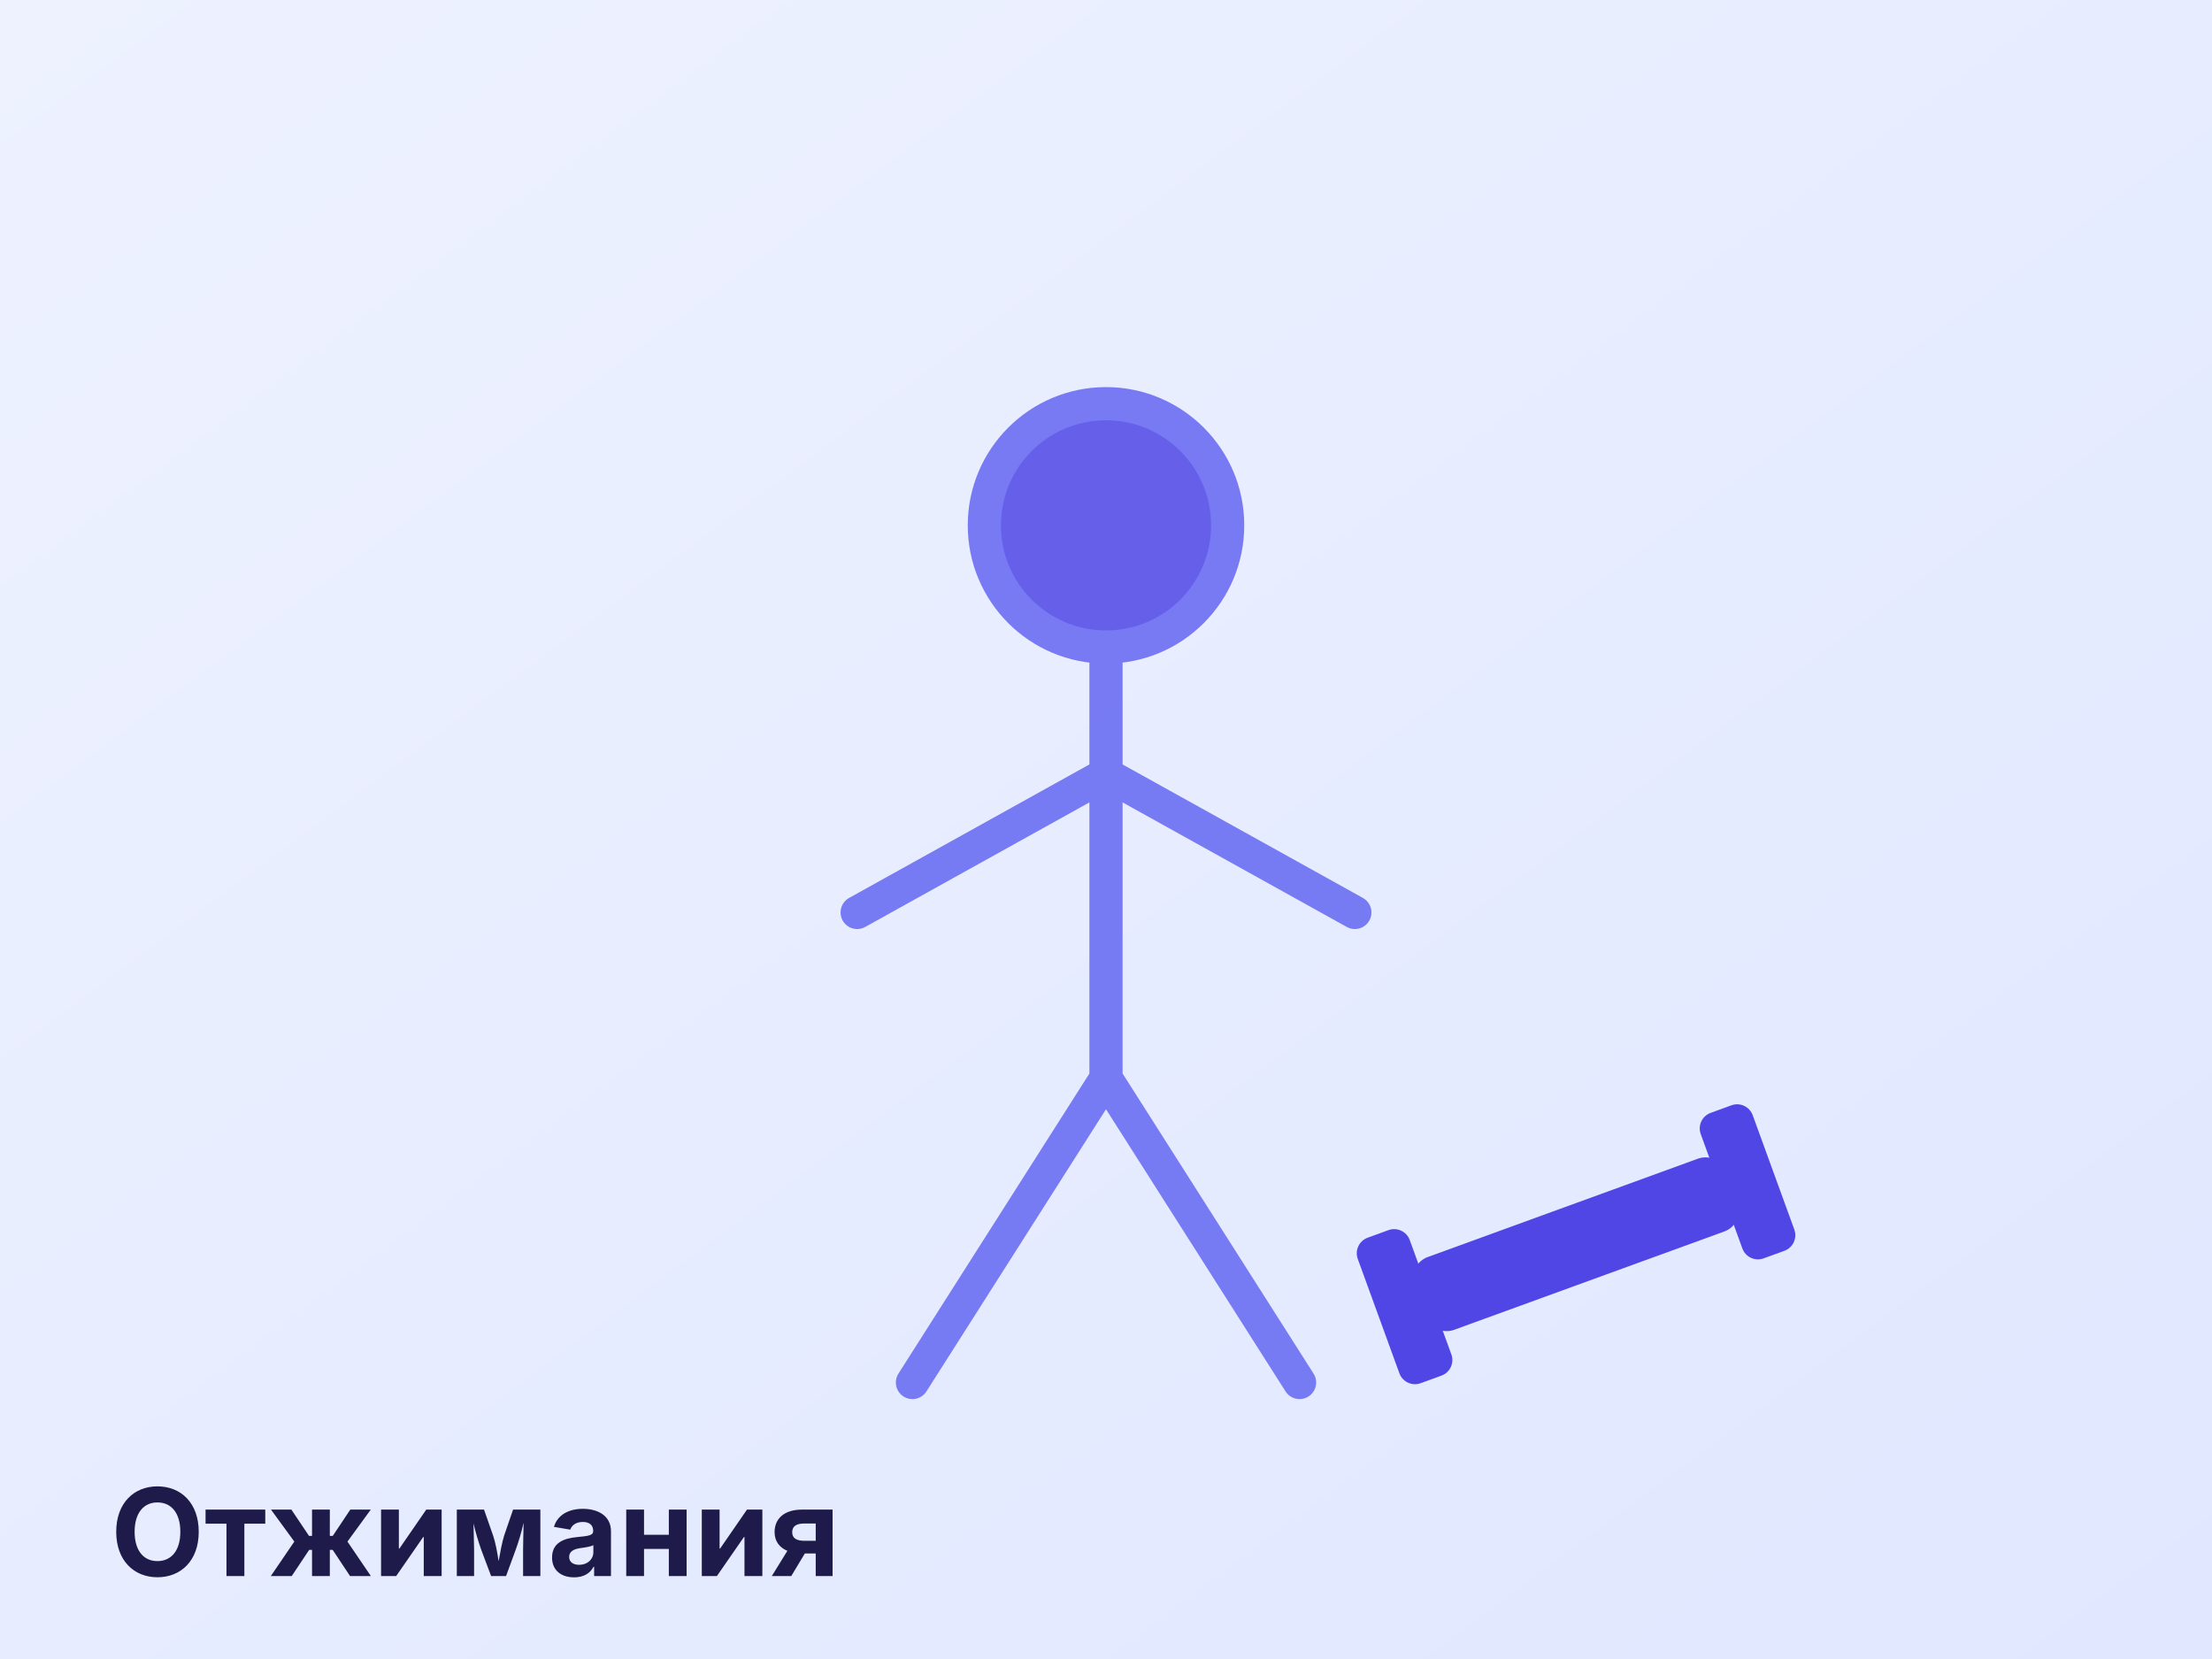
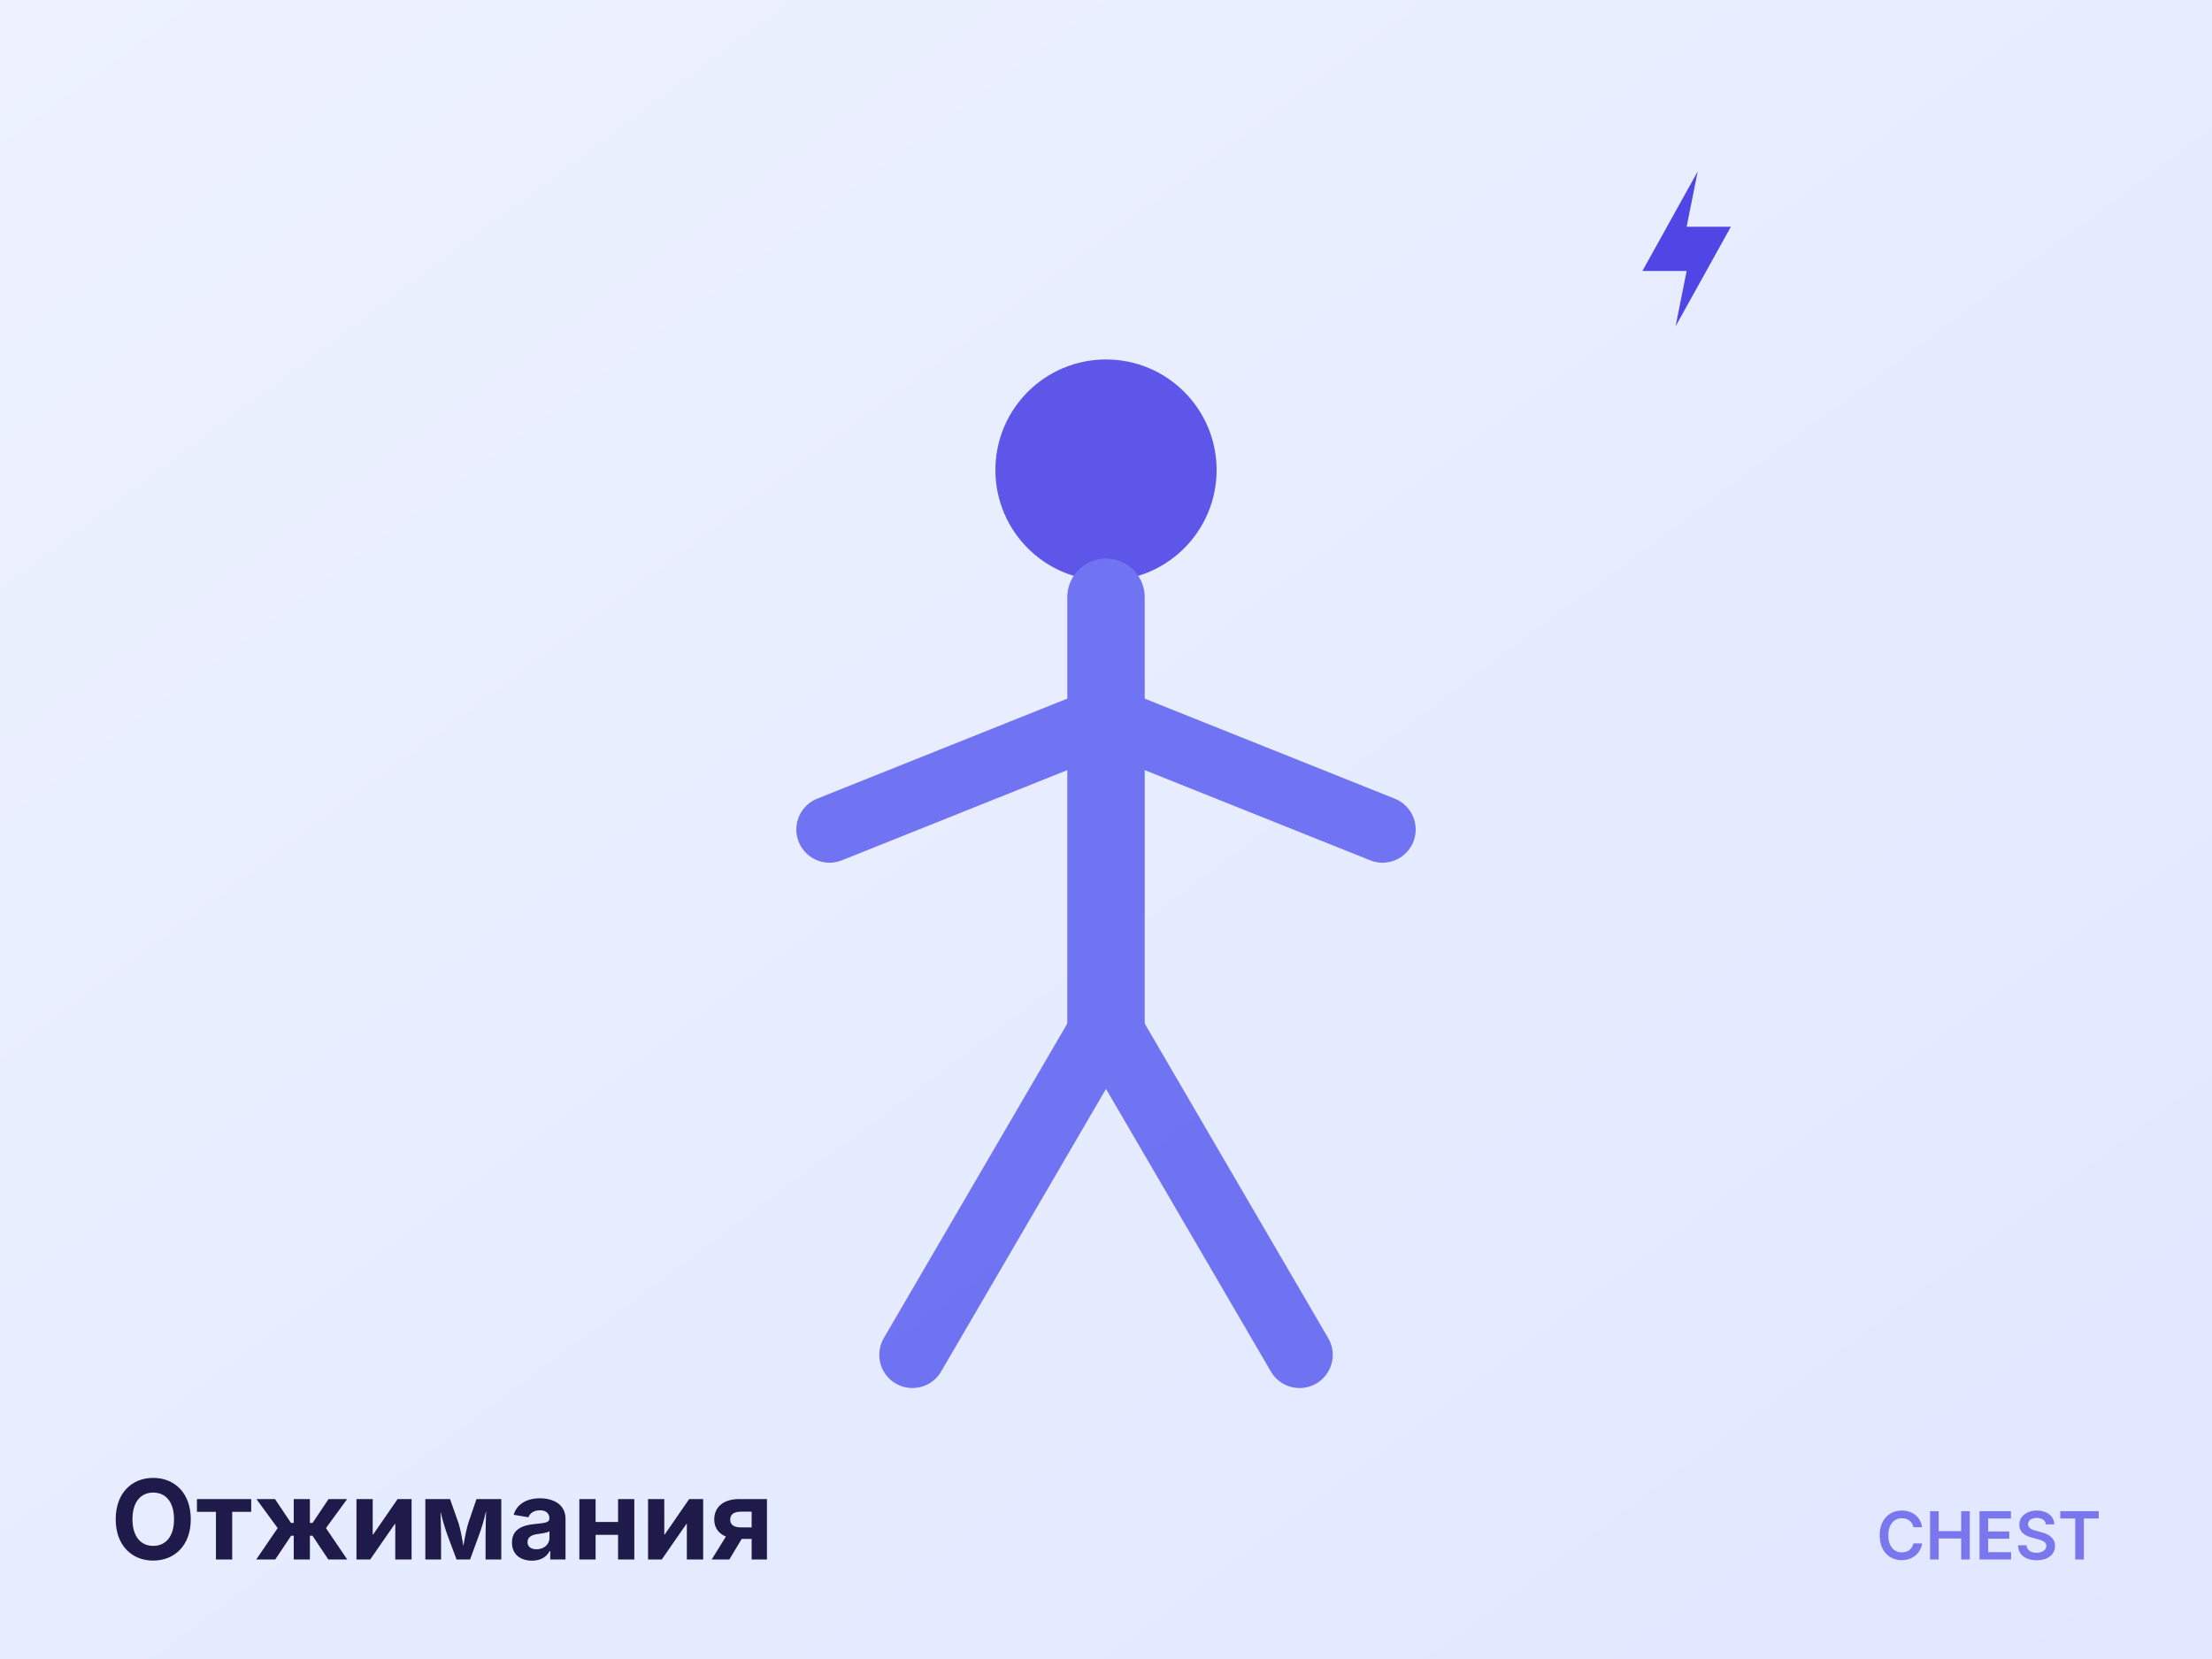
<svg xmlns="http://www.w3.org/2000/svg" viewBox="0 0 400 300" width="400" height="300" role="img" aria-label="Отжимания">
  <defs>
-     <linearGradient id="g" x1="0" y1="0" x2="1" y2="1">
+     <linearGradient id="bg-push_ups" x1="0" y1="0" x2="1" y2="1">
      <stop offset="0" stop-color="#eef2ff" />
      <stop offset="1" stop-color="#e0e7ff" />
    </linearGradient>
  </defs>
-   <rect width="400" height="300" fill="url(#g)" />
-   <g fill="none" stroke="#6366f1" stroke-width="6" stroke-linecap="round" stroke-linejoin="round" opacity="0.85">
-     <circle cx="200" cy="95" r="22" fill="#4f46e5" />
-     <path d="M200 120 L200 195 M200 140 L155 165 M200 140 L245 165 M200 195 L165 250 M200 195 L235 250" />
+   <rect width="400" height="300" fill="url(#bg-push_ups)" />
+   <g opacity="0.9">
+     <circle cx="200" cy="85" r="20" fill="#4f46e5" />
+     <path d="M200 108 L200 185" stroke="#6366f1" stroke-width="14" stroke-linecap="round" />
+     <path d="M200 130 L150 150 M200 130 L250 150 M200 185 L165 245 M200 185 L235 245" stroke="#6366f1" stroke-width="12" stroke-linecap="round" fill="none" />
  </g>
-   <g transform="translate(285,225) rotate(-20)" fill="#4f46e5">
-     <rect x="-30" y="-7" width="60" height="14" rx="4" />
-     <rect x="-38" y="-14" width="10" height="28" rx="3" />
-     <rect x="28" y="-14" width="10" height="28" rx="3" />
+   <g transform="translate(305,45)" fill="#4f46e5">
+     <path d="M2 -14 L-8 4 L0 4 L-2 14 L8 -4 L0 -4 Z" />
  </g>
-   <text x="20" y="285" font-family="Inter, system-ui, sans-serif" font-size="22" font-weight="700" fill="#1e1b4b">Отжимания</text>
+   <text x="20" y="282" font-family="Inter, system-ui, sans-serif" font-size="20" font-weight="700" fill="#1e1b4b">Отжимания</text>
+   <text x="380" y="282" text-anchor="end" font-family="Inter, system-ui, sans-serif" font-size="12" font-weight="600" fill="#4f46e5" opacity="0.7">CHEST</text>
</svg>
